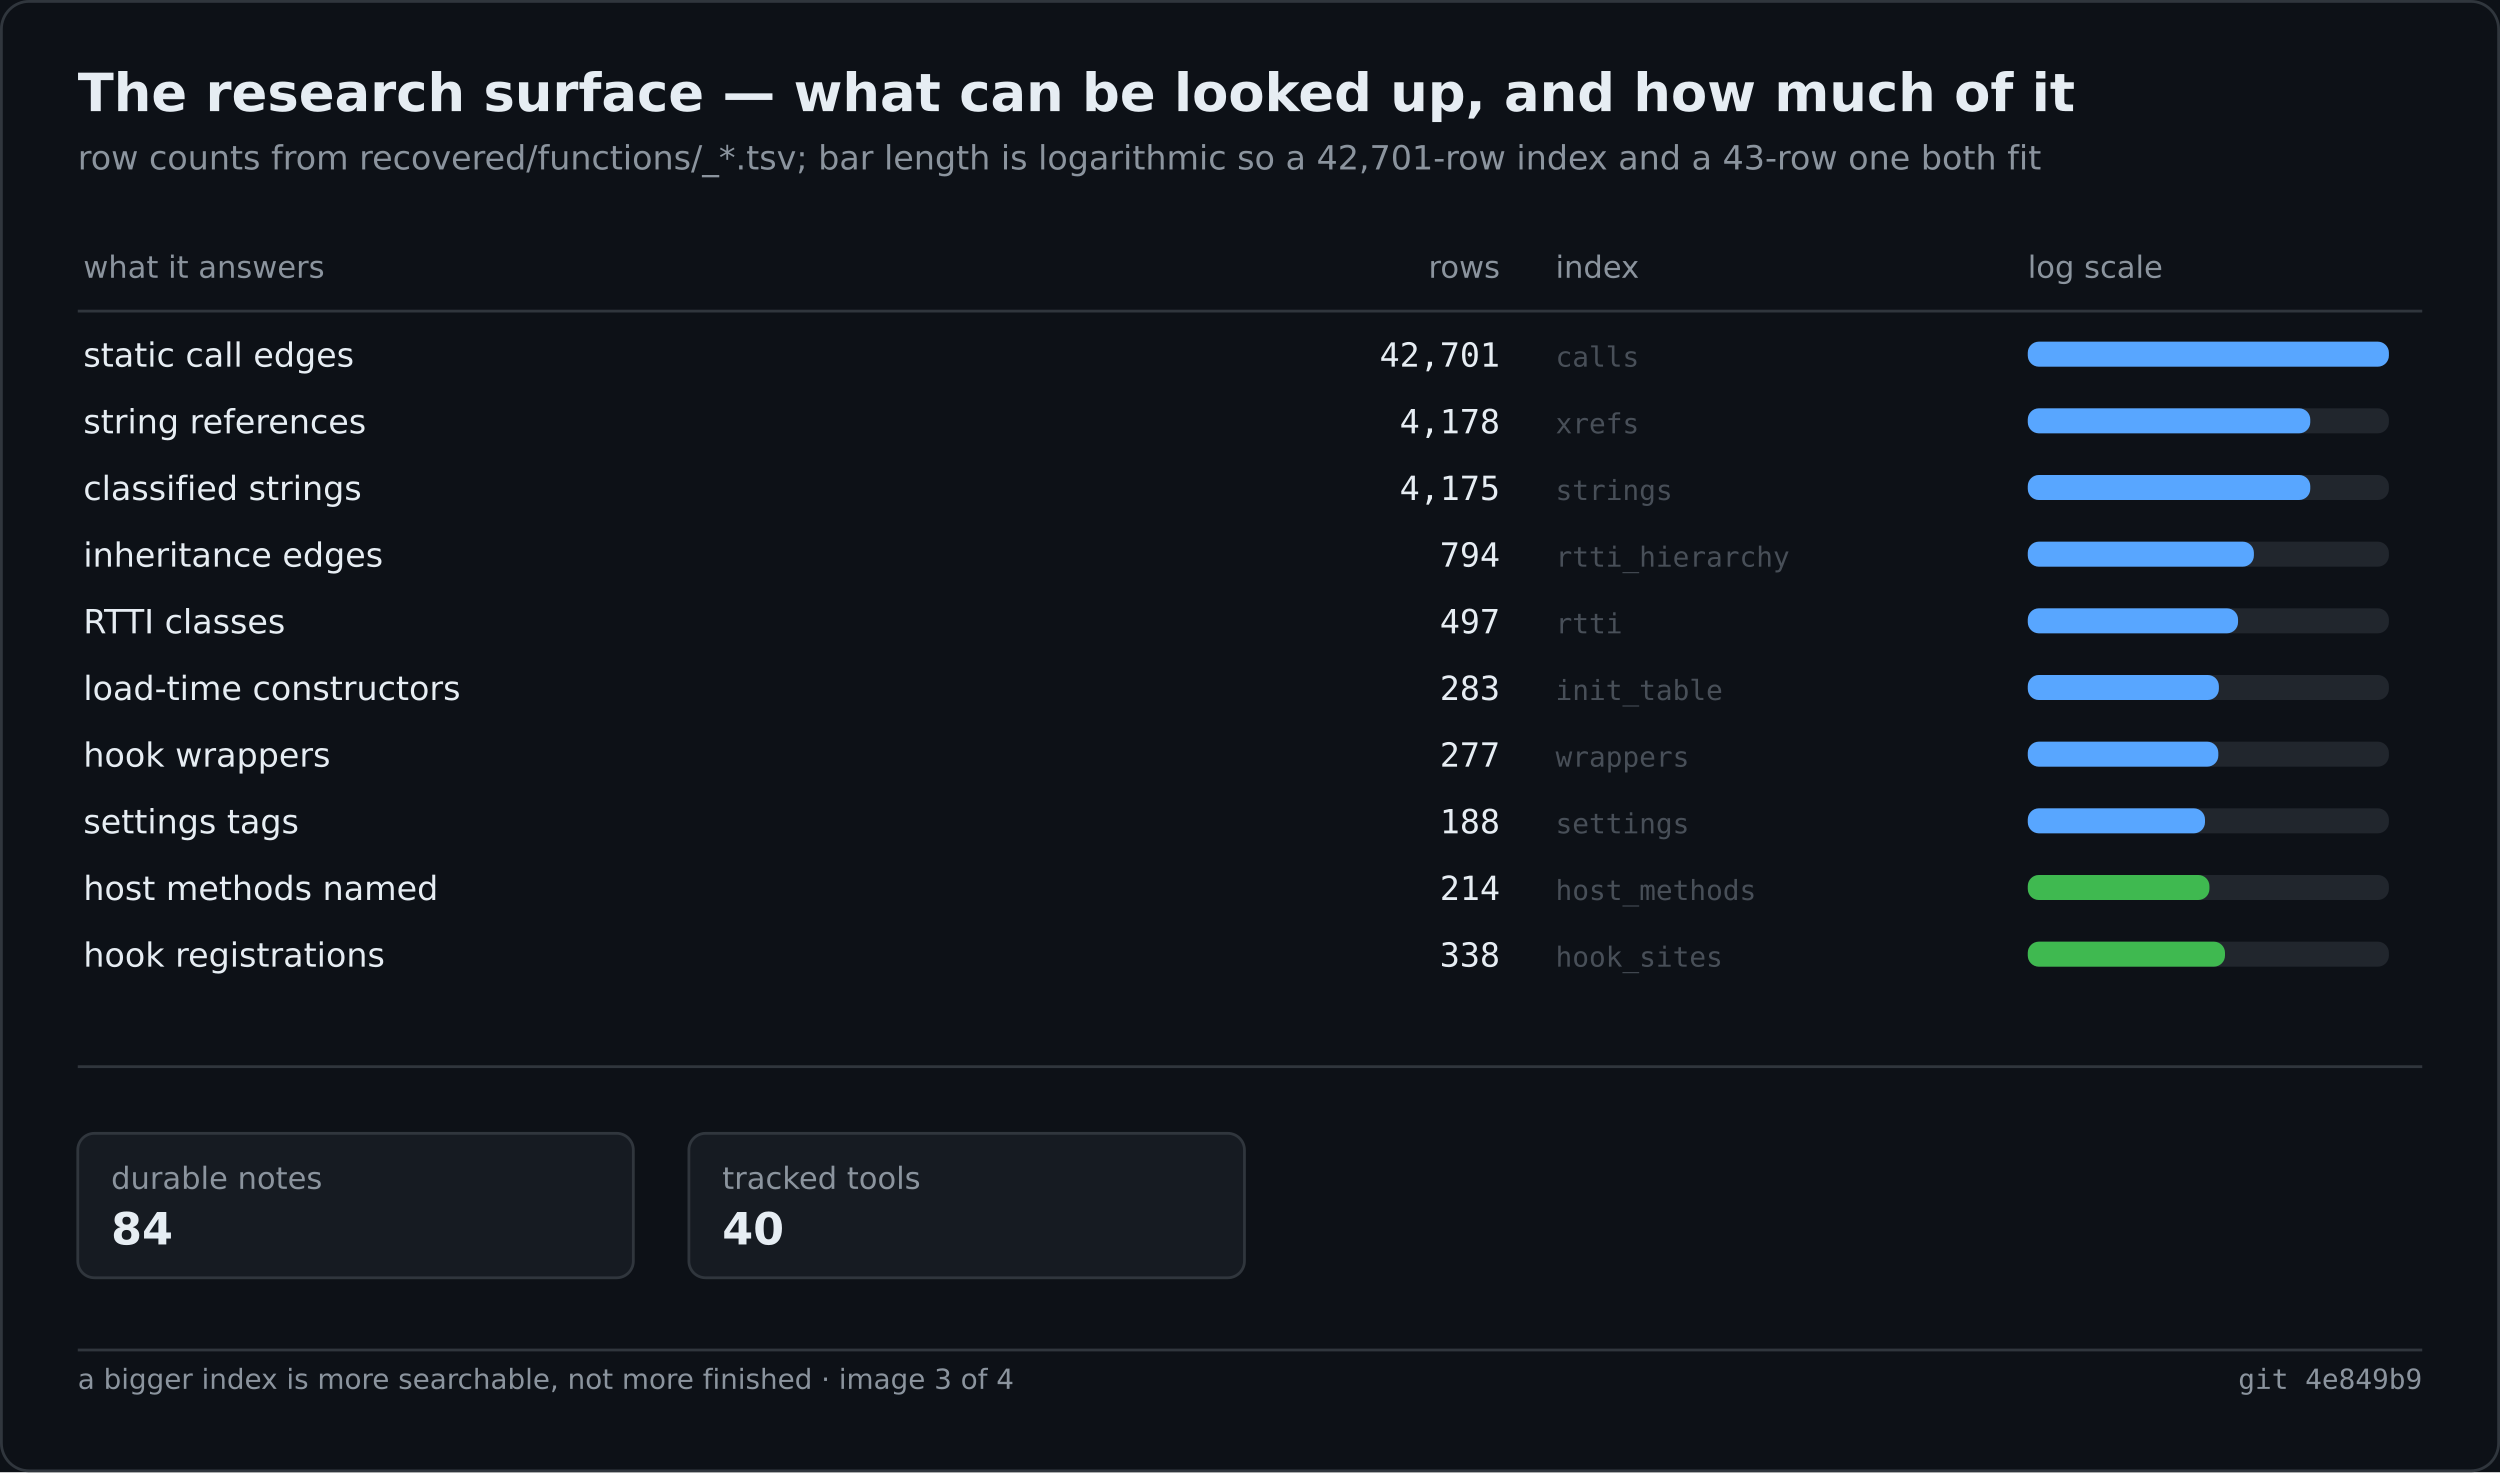
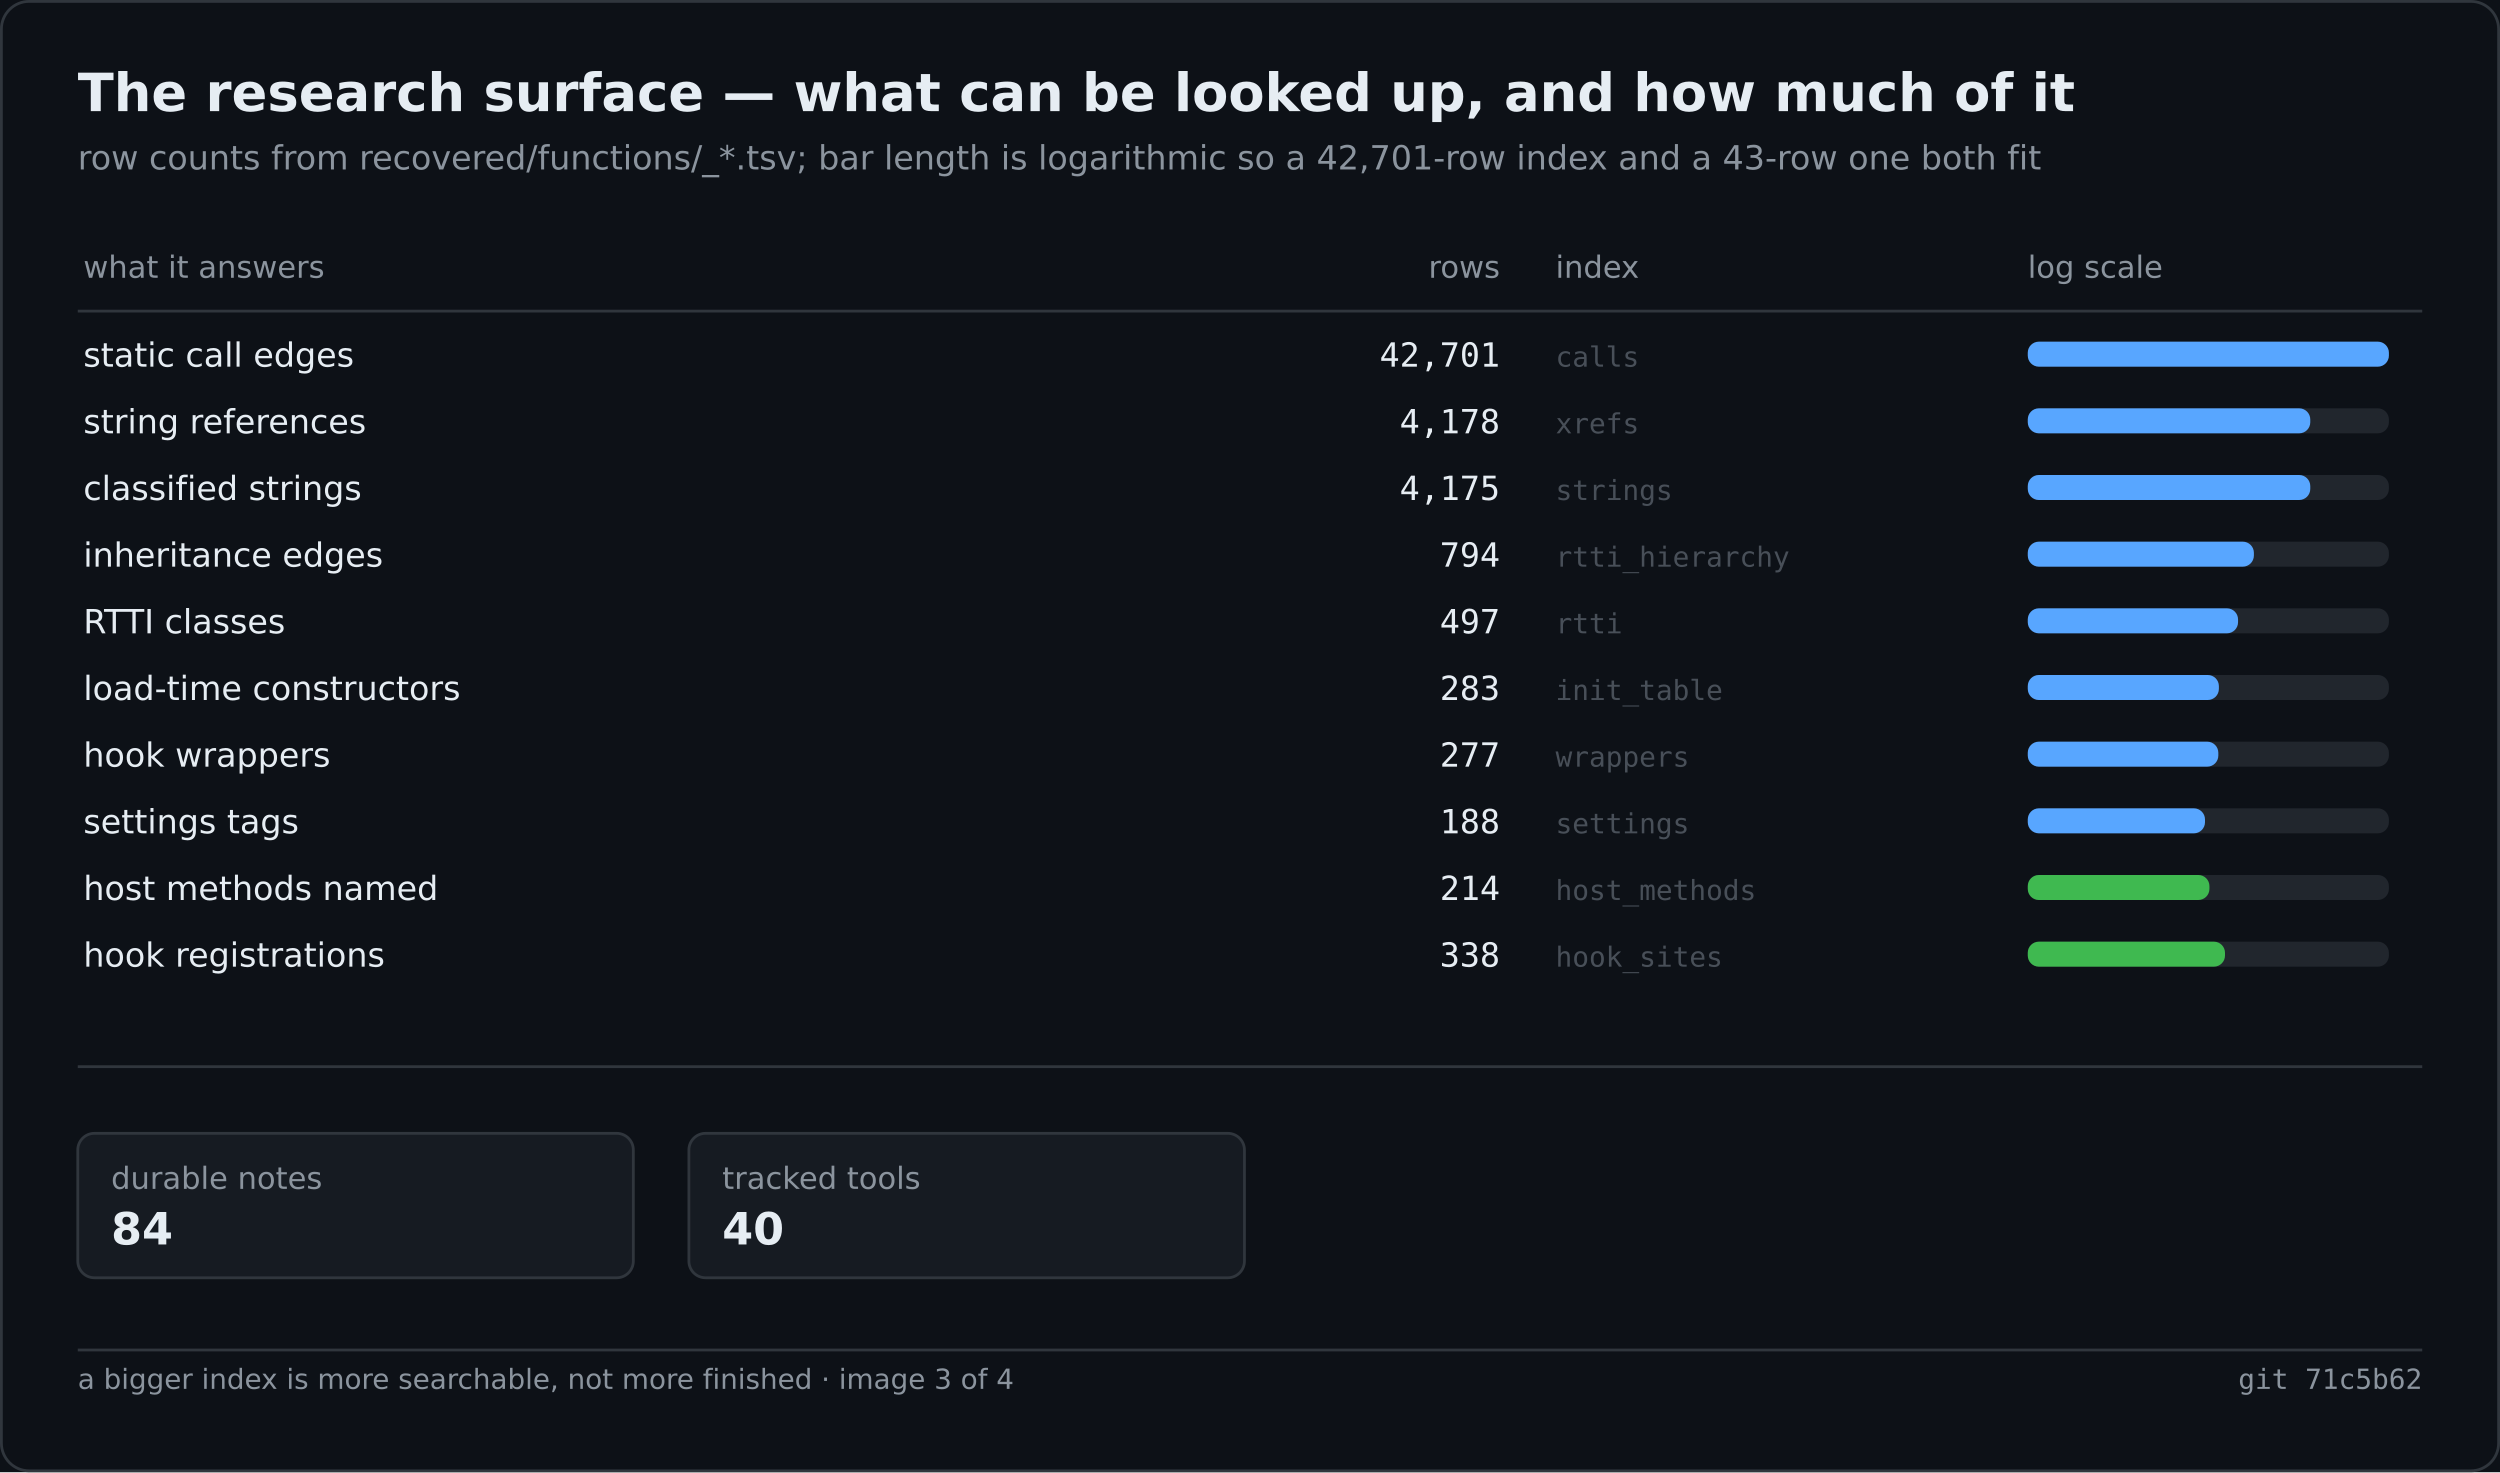
<svg xmlns="http://www.w3.org/2000/svg" width="900" height="530" viewBox="0 0 900 530" role="img" aria-label="The research surface — what can be looked up, and how much of it">
  <rect width="900" height="530" fill="#0d1117" />
  <rect x="0.5" y="0.5" width="899" height="529" fill="none" stroke="#30363d" rx="10" />
  <text x="28" y="40" font-family="Segoe UI,DejaVu Sans,Helvetica,sans-serif" font-size="19" font-weight="600" fill="#e6edf3">The research surface — what can be looked up, and how much of it</text>
  <text x="28" y="61" font-family="Segoe UI,DejaVu Sans,Helvetica,sans-serif" font-size="12" fill="#8b949e">row counts from recovered/functions/_*.tsv; bar length is logarithmic so a 42,701-row index and a 43-row one both fit</text>
  <text x="30.0" y="100.0" font-family="Segoe UI,DejaVu Sans,Helvetica,sans-serif" font-size="11" fill="#8b949e">what it answers</text>
  <text x="540.0" y="100.0" font-family="Segoe UI,DejaVu Sans,Helvetica,sans-serif" font-size="11" fill="#8b949e" text-anchor="end">rows</text>
  <text x="560.0" y="100.0" font-family="Segoe UI,DejaVu Sans,Helvetica,sans-serif" font-size="11" fill="#8b949e">index</text>
  <text x="730.0" y="100.0" font-family="Segoe UI,DejaVu Sans,Helvetica,sans-serif" font-size="11" fill="#8b949e">log scale</text>
  <line x1="28.0" y1="112.0" x2="872.0" y2="112.0" stroke="#30363d" stroke-width="1" />
  <text x="30.0" y="132.0" font-family="Segoe UI,DejaVu Sans,Helvetica,sans-serif" font-size="12" fill="#e6edf3">static call edges</text>
  <text x="540.0" y="132.0" font-family="Cascadia Mono,Consolas,DejaVu Sans Mono,monospace" font-size="12" fill="#e6edf3" text-anchor="end">42,701</text>
  <text x="560.0" y="132.0" font-family="Cascadia Mono,Consolas,DejaVu Sans Mono,monospace" font-size="10" fill="#484f58">calls</text>
  <rect x="730.0" y="123.0" width="130.0" height="9.0" fill="#21262d" rx="4" />
  <rect x="730.0" y="123.0" width="130.0" height="9.0" fill="#58a6ff" rx="4" />
  <text x="30.0" y="156.0" font-family="Segoe UI,DejaVu Sans,Helvetica,sans-serif" font-size="12" fill="#e6edf3">string references</text>
  <text x="540.0" y="156.0" font-family="Cascadia Mono,Consolas,DejaVu Sans Mono,monospace" font-size="12" fill="#e6edf3" text-anchor="end">4,178</text>
  <text x="560.0" y="156.0" font-family="Cascadia Mono,Consolas,DejaVu Sans Mono,monospace" font-size="10" fill="#484f58">xrefs</text>
  <rect x="730.0" y="147.0" width="130.0" height="9.0" fill="#21262d" rx="4" />
  <rect x="730.0" y="147.0" width="101.7" height="9.0" fill="#58a6ff" rx="4" />
  <text x="30.0" y="180.0" font-family="Segoe UI,DejaVu Sans,Helvetica,sans-serif" font-size="12" fill="#e6edf3">classified strings</text>
  <text x="540.0" y="180.0" font-family="Cascadia Mono,Consolas,DejaVu Sans Mono,monospace" font-size="12" fill="#e6edf3" text-anchor="end">4,175</text>
  <text x="560.0" y="180.0" font-family="Cascadia Mono,Consolas,DejaVu Sans Mono,monospace" font-size="10" fill="#484f58">strings</text>
  <rect x="730.0" y="171.0" width="130.0" height="9.0" fill="#21262d" rx="4" />
  <rect x="730.0" y="171.0" width="101.7" height="9.0" fill="#58a6ff" rx="4" />
  <text x="30.0" y="204.0" font-family="Segoe UI,DejaVu Sans,Helvetica,sans-serif" font-size="12" fill="#e6edf3">inheritance edges</text>
  <text x="540.0" y="204.0" font-family="Cascadia Mono,Consolas,DejaVu Sans Mono,monospace" font-size="12" fill="#e6edf3" text-anchor="end">794</text>
  <text x="560.0" y="204.0" font-family="Cascadia Mono,Consolas,DejaVu Sans Mono,monospace" font-size="10" fill="#484f58">rtti_hierarchy</text>
  <rect x="730.0" y="195.0" width="130.0" height="9.0" fill="#21262d" rx="4" />
  <rect x="730.0" y="195.0" width="81.4" height="9.0" fill="#58a6ff" rx="4" />
  <text x="30.0" y="228.0" font-family="Segoe UI,DejaVu Sans,Helvetica,sans-serif" font-size="12" fill="#e6edf3">RTTI classes</text>
  <text x="540.0" y="228.0" font-family="Cascadia Mono,Consolas,DejaVu Sans Mono,monospace" font-size="12" fill="#e6edf3" text-anchor="end">497</text>
  <text x="560.0" y="228.0" font-family="Cascadia Mono,Consolas,DejaVu Sans Mono,monospace" font-size="10" fill="#484f58">rtti</text>
  <rect x="730.0" y="219.0" width="130.0" height="9.0" fill="#21262d" rx="4" />
  <rect x="730.0" y="219.0" width="75.7" height="9.0" fill="#58a6ff" rx="4" />
  <text x="30.0" y="252.0" font-family="Segoe UI,DejaVu Sans,Helvetica,sans-serif" font-size="12" fill="#e6edf3">load-time constructors</text>
  <text x="540.0" y="252.0" font-family="Cascadia Mono,Consolas,DejaVu Sans Mono,monospace" font-size="12" fill="#e6edf3" text-anchor="end">283</text>
  <text x="560.0" y="252.0" font-family="Cascadia Mono,Consolas,DejaVu Sans Mono,monospace" font-size="10" fill="#484f58">init_table</text>
  <rect x="730.0" y="243.0" width="130.0" height="9.0" fill="#21262d" rx="4" />
  <rect x="730.0" y="243.0" width="68.8" height="9.0" fill="#58a6ff" rx="4" />
  <text x="30.0" y="276.0" font-family="Segoe UI,DejaVu Sans,Helvetica,sans-serif" font-size="12" fill="#e6edf3">hook wrappers</text>
  <text x="540.0" y="276.0" font-family="Cascadia Mono,Consolas,DejaVu Sans Mono,monospace" font-size="12" fill="#e6edf3" text-anchor="end">277</text>
  <text x="560.0" y="276.0" font-family="Cascadia Mono,Consolas,DejaVu Sans Mono,monospace" font-size="10" fill="#484f58">wrappers</text>
  <rect x="730.0" y="267.0" width="130.0" height="9.0" fill="#21262d" rx="4" />
  <rect x="730.0" y="267.0" width="68.6" height="9.0" fill="#58a6ff" rx="4" />
  <text x="30.0" y="300.0" font-family="Segoe UI,DejaVu Sans,Helvetica,sans-serif" font-size="12" fill="#e6edf3">settings tags</text>
  <text x="540.0" y="300.0" font-family="Cascadia Mono,Consolas,DejaVu Sans Mono,monospace" font-size="12" fill="#e6edf3" text-anchor="end">188</text>
  <text x="560.0" y="300.0" font-family="Cascadia Mono,Consolas,DejaVu Sans Mono,monospace" font-size="10" fill="#484f58">settings</text>
  <rect x="730.0" y="291.0" width="130.0" height="9.0" fill="#21262d" rx="4" />
  <rect x="730.0" y="291.0" width="63.8" height="9.0" fill="#58a6ff" rx="4" />
  <text x="30.0" y="324.0" font-family="Segoe UI,DejaVu Sans,Helvetica,sans-serif" font-size="12" fill="#e6edf3">host methods named</text>
  <text x="540.0" y="324.0" font-family="Cascadia Mono,Consolas,DejaVu Sans Mono,monospace" font-size="12" fill="#e6edf3" text-anchor="end">214</text>
  <text x="560.0" y="324.0" font-family="Cascadia Mono,Consolas,DejaVu Sans Mono,monospace" font-size="10" fill="#484f58">host_methods</text>
  <rect x="730.0" y="315.0" width="130.0" height="9.0" fill="#21262d" rx="4" />
  <rect x="730.0" y="315.0" width="65.4" height="9.0" fill="#3fb950" rx="4" />
  <text x="30.0" y="348.0" font-family="Segoe UI,DejaVu Sans,Helvetica,sans-serif" font-size="12" fill="#e6edf3">hook registrations</text>
  <text x="540.0" y="348.0" font-family="Cascadia Mono,Consolas,DejaVu Sans Mono,monospace" font-size="12" fill="#e6edf3" text-anchor="end">338</text>
  <text x="560.0" y="348.0" font-family="Cascadia Mono,Consolas,DejaVu Sans Mono,monospace" font-size="10" fill="#484f58">hook_sites</text>
  <rect x="730.0" y="339.0" width="130.0" height="9.0" fill="#21262d" rx="4" />
  <rect x="730.0" y="339.0" width="71.0" height="9.0" fill="#3fb950" rx="4" />
  <line x1="28.0" y1="384.0" x2="872.0" y2="384.0" stroke="#30363d" stroke-width="1" />
  <rect x="28.0" y="408.0" width="200.0" height="52.0" fill="#161b22" rx="6" stroke="#30363d" stroke-width="1" />
  <text x="40.0" y="428.0" font-family="Segoe UI,DejaVu Sans,Helvetica,sans-serif" font-size="11" fill="#8b949e">durable notes</text>
  <text x="40.0" y="448.0" font-family="Segoe UI,DejaVu Sans,Helvetica,sans-serif" font-size="16" fill="#e6edf3" font-weight="600">84</text>
  <rect x="248.0" y="408.0" width="200.0" height="52.0" fill="#161b22" rx="6" stroke="#30363d" stroke-width="1" />
  <text x="260.0" y="428.0" font-family="Segoe UI,DejaVu Sans,Helvetica,sans-serif" font-size="11" fill="#8b949e">tracked tools</text>
  <text x="260.0" y="448.0" font-family="Segoe UI,DejaVu Sans,Helvetica,sans-serif" font-size="16" fill="#e6edf3" font-weight="600">40</text>
  <line x1="28.0" y1="486.0" x2="872.0" y2="486.0" stroke="#30363d" stroke-width="1" />
  <text x="28.0" y="500.0" font-family="Segoe UI,DejaVu Sans,Helvetica,sans-serif" font-size="10" fill="#8b949e">a bigger index is more searchable, not more finished · image 3 of 4</text>
-   <text x="872.0" y="500.0" font-family="Cascadia Mono,Consolas,DejaVu Sans Mono,monospace" font-size="10" fill="#8b949e" text-anchor="end">git 4e849b9</text>
+   <text x="872.0" y="500.0" font-family="Cascadia Mono,Consolas,DejaVu Sans Mono,monospace" font-size="10" fill="#8b949e" text-anchor="end">git 71c5b62</text>
</svg>
